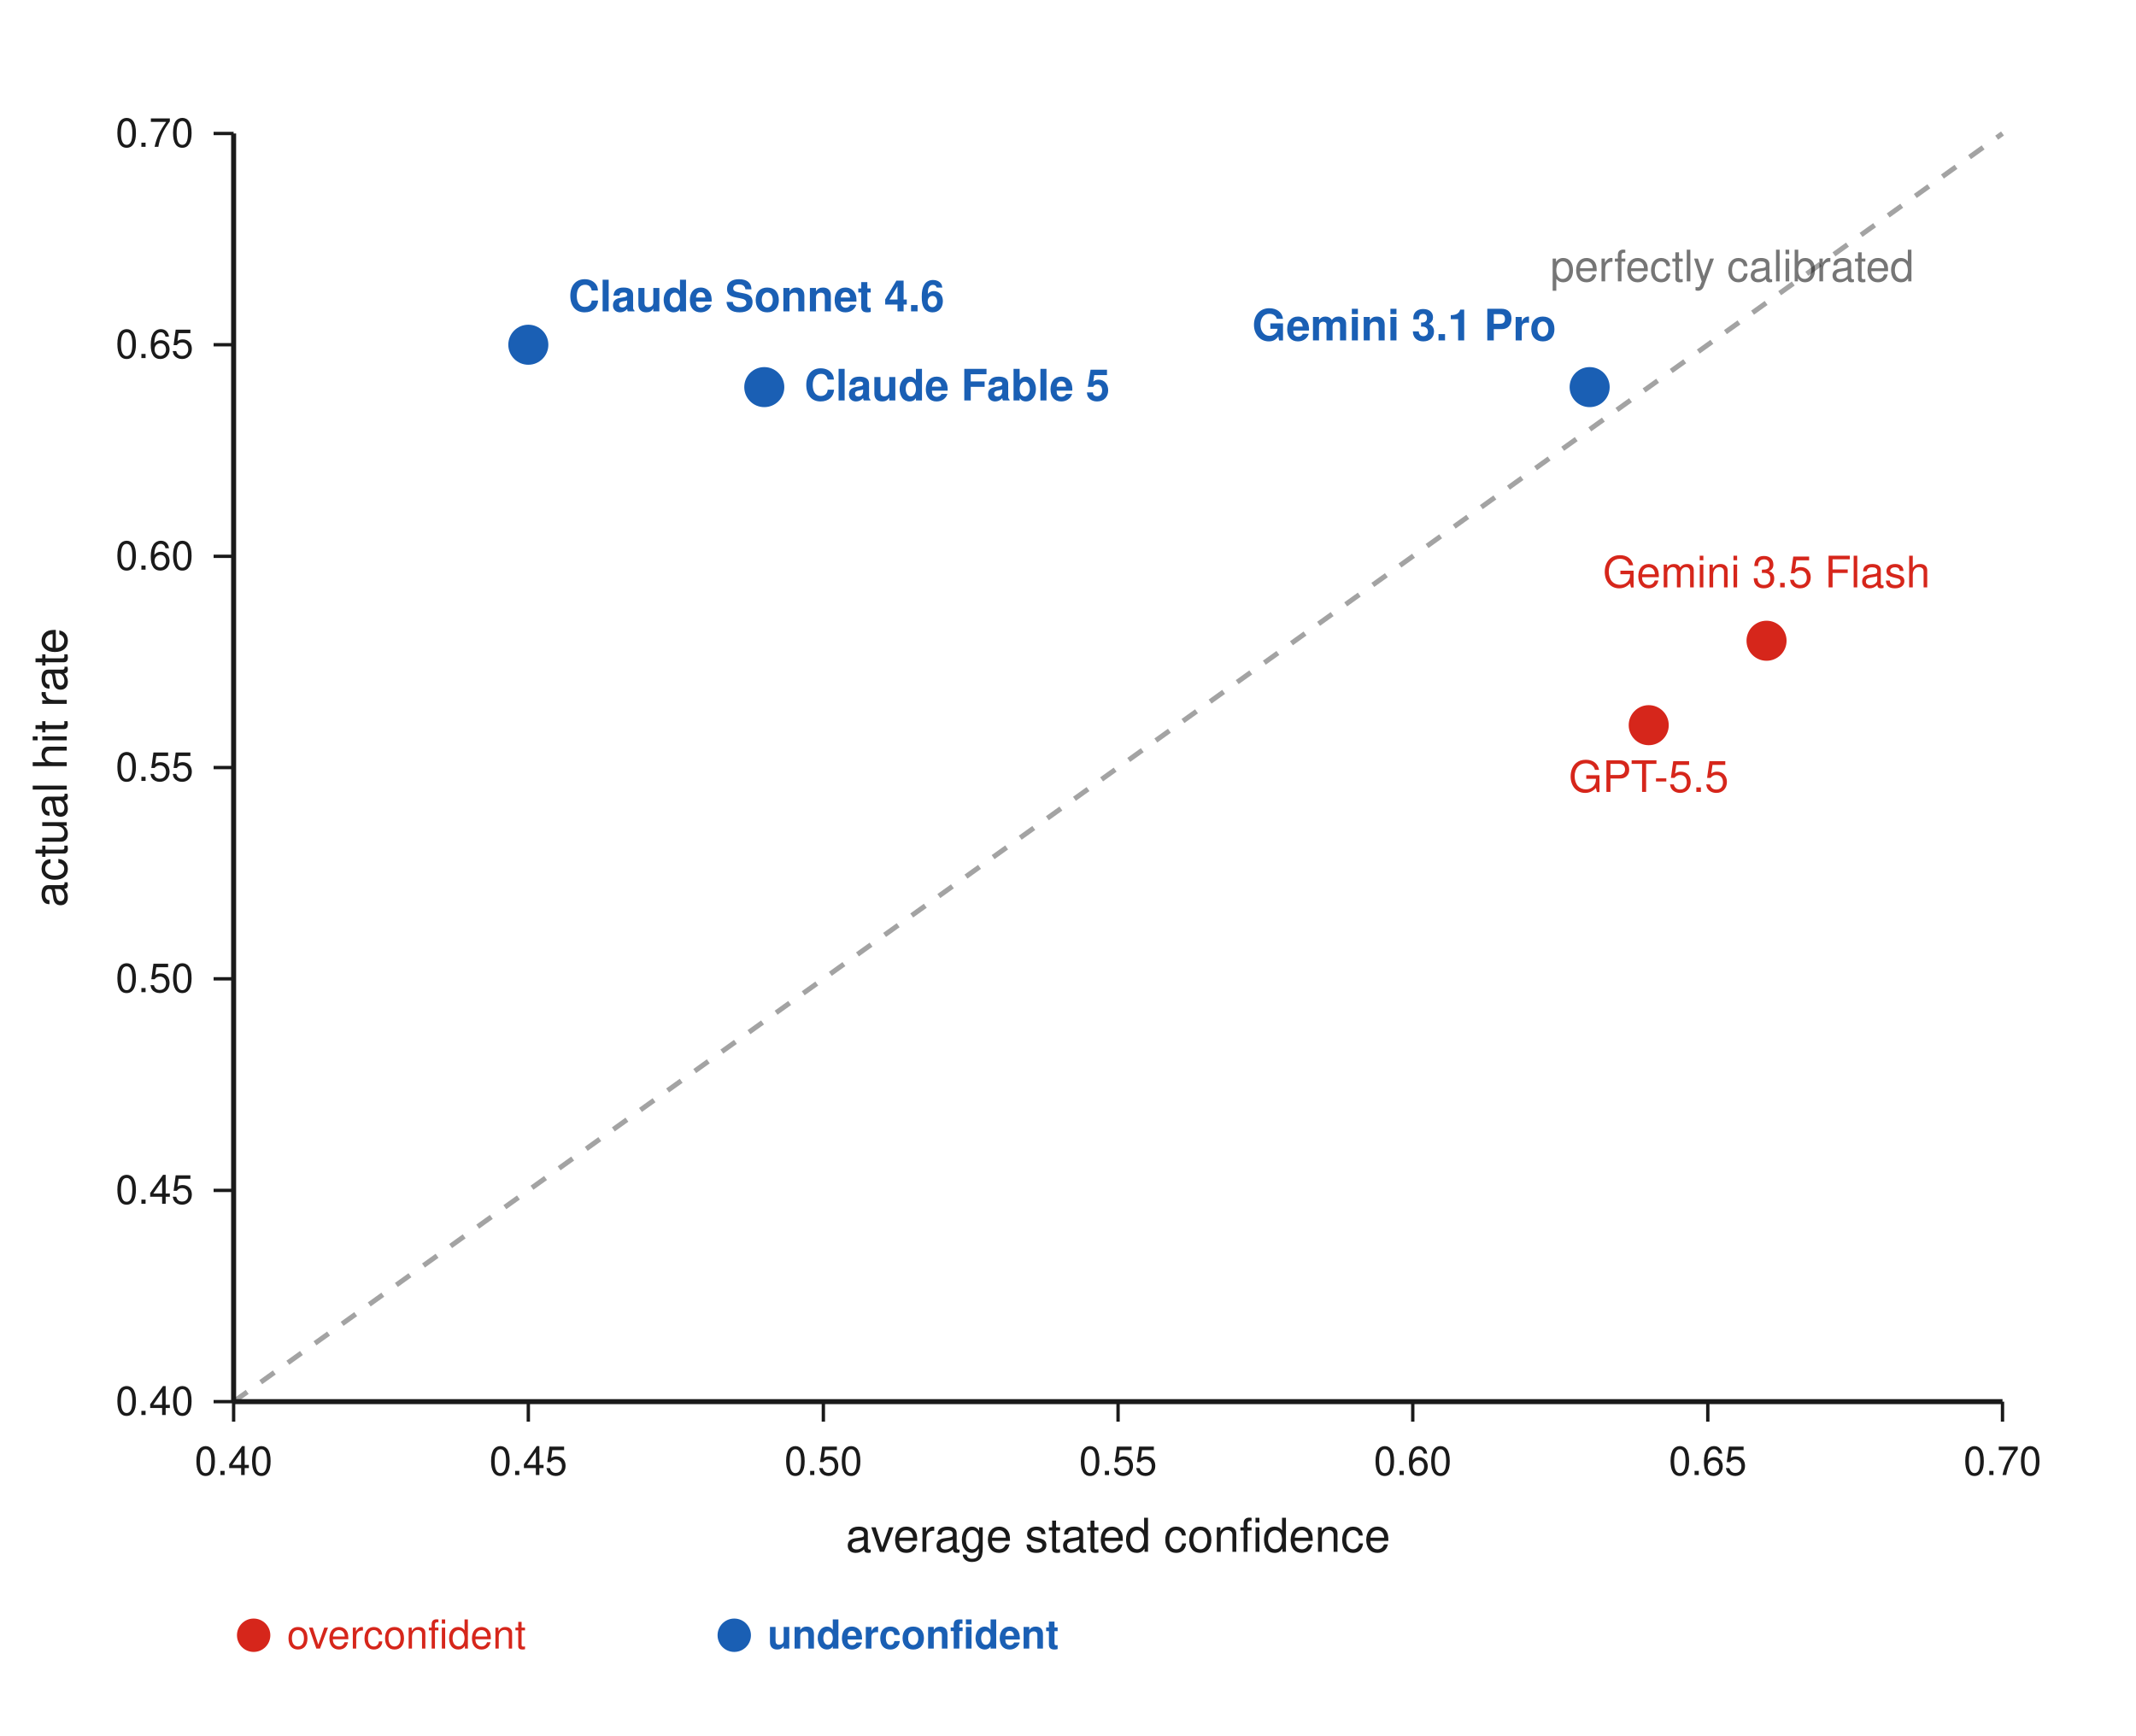
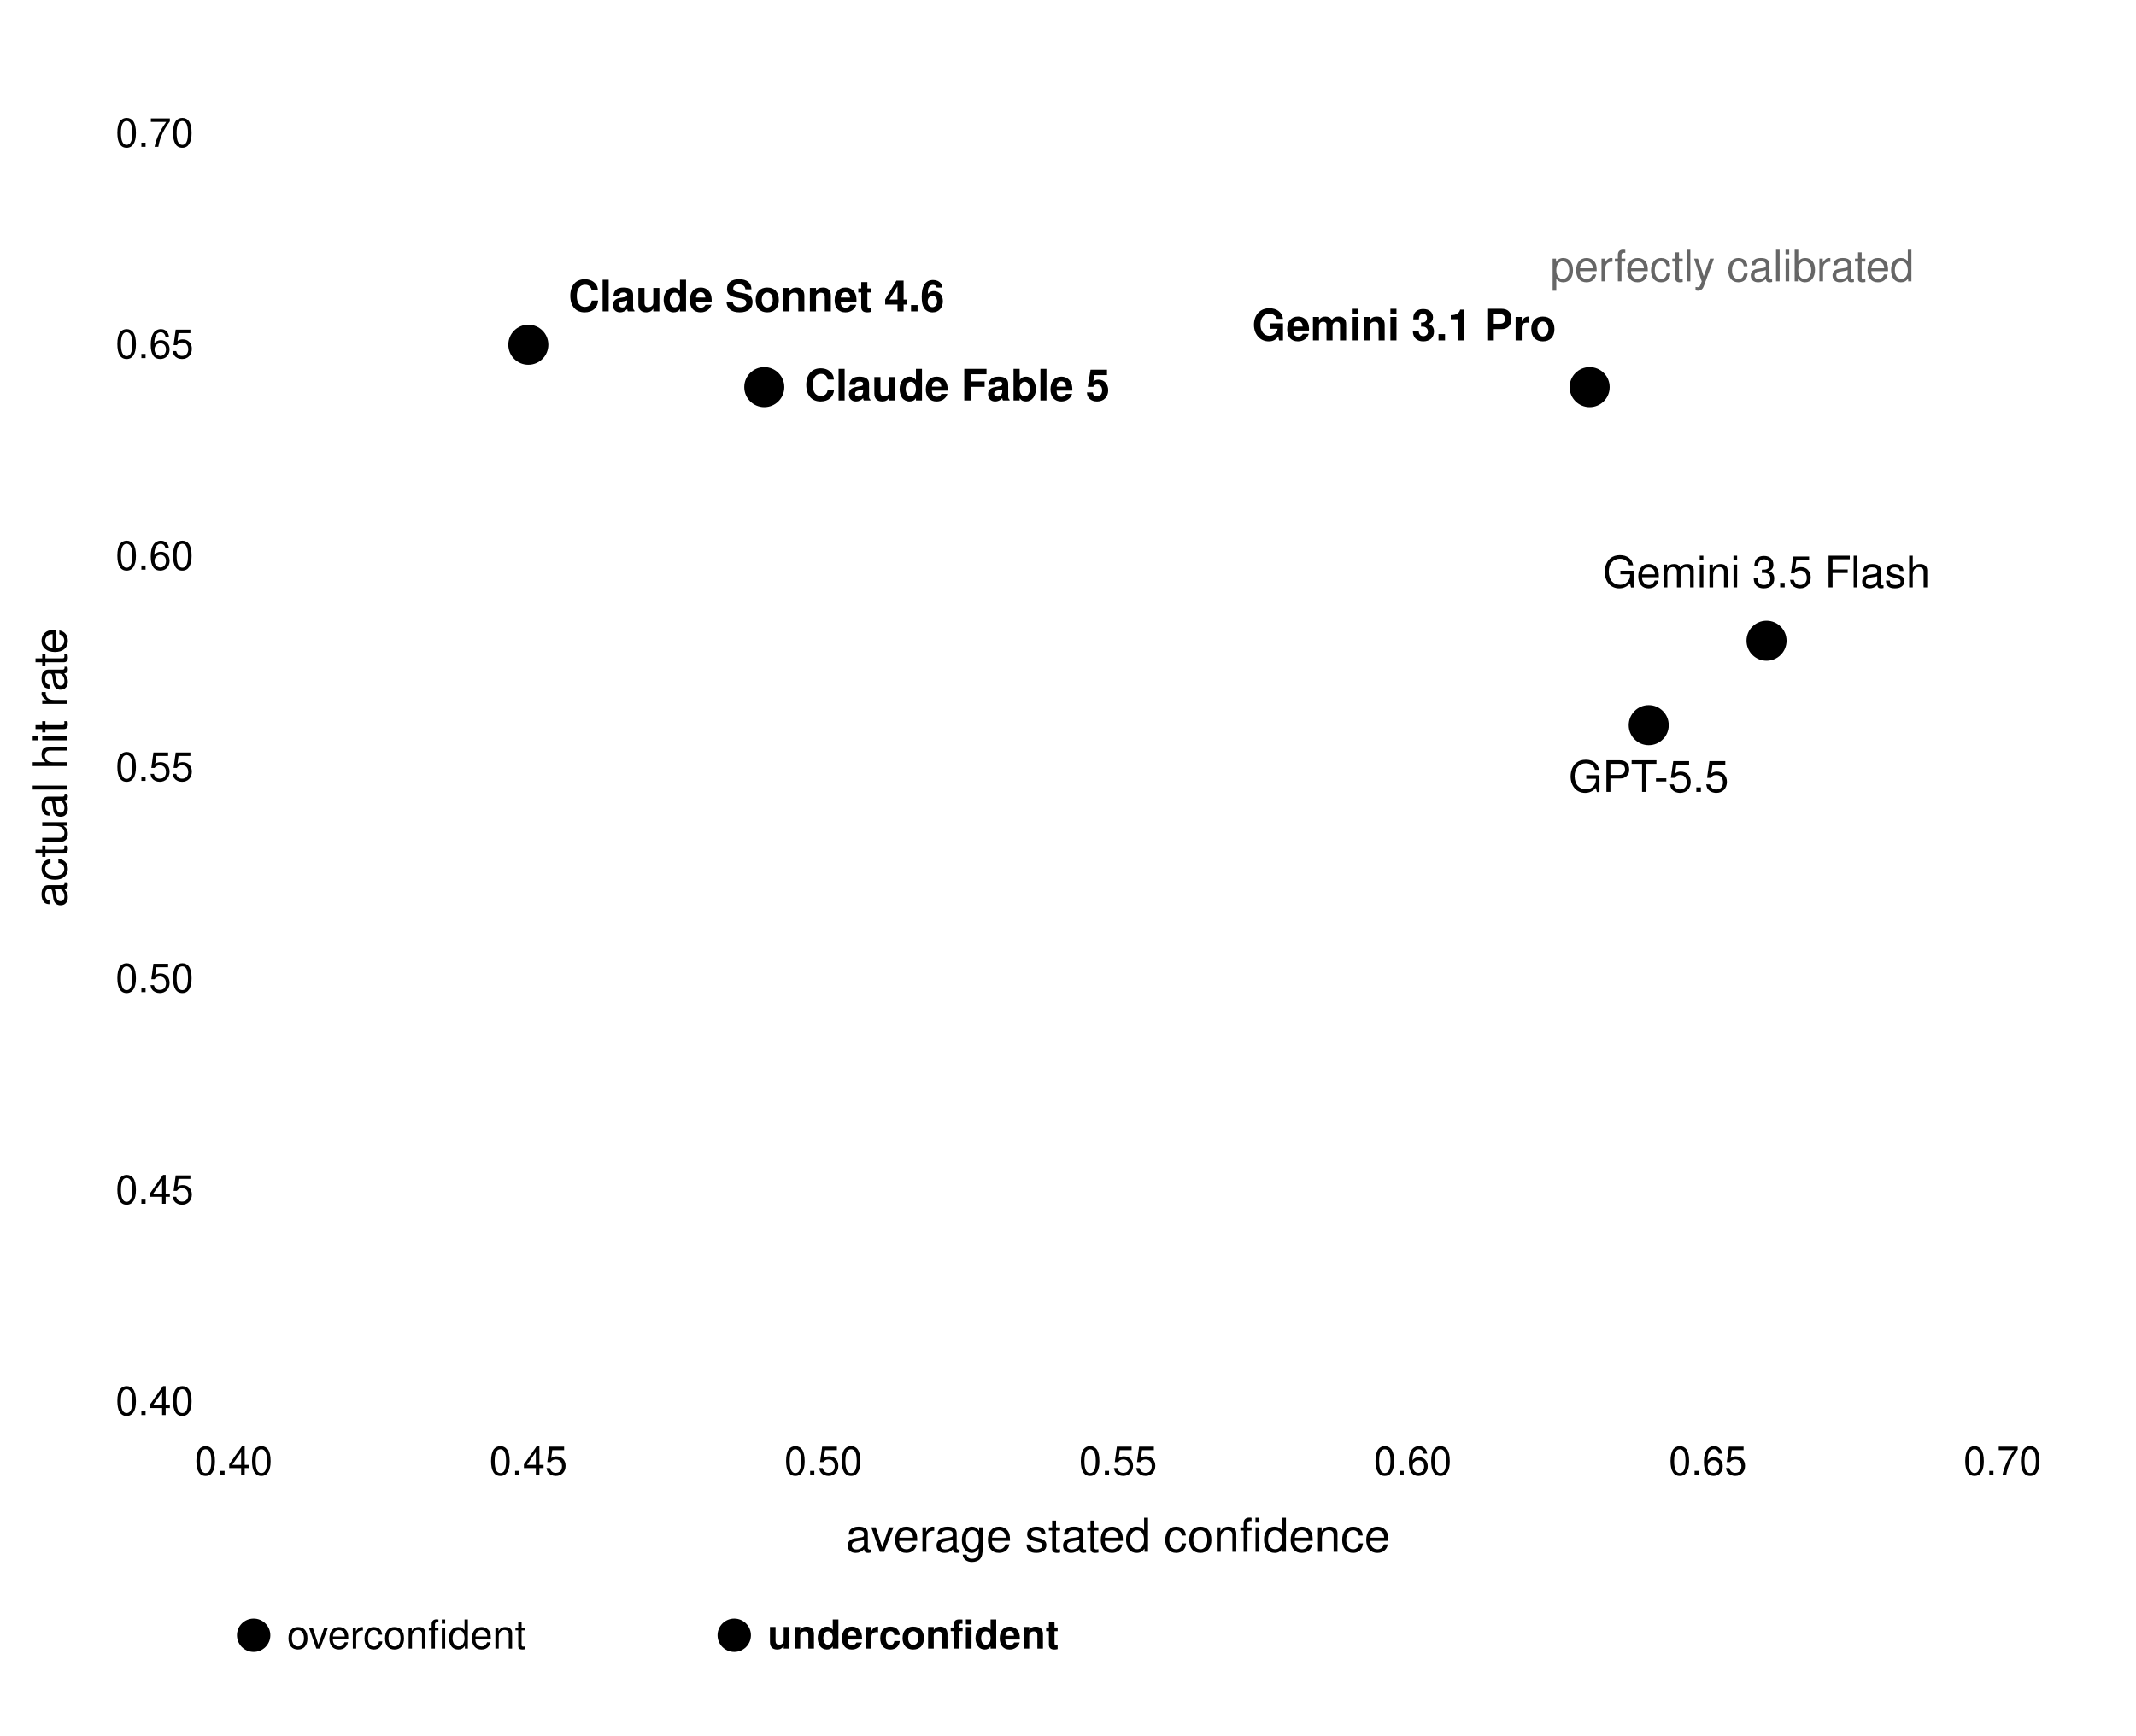
<svg xmlns="http://www.w3.org/2000/svg" viewBox="0 0 640 520" font-family="'Helvetica Neue', 'Arial Nova', Helvetica, Arial, sans-serif" role="img" aria-label="Scatter plot of average stated confidence against actual hit rate for each AI model, with a dashed perfectly-calibrated line. GPT-5.5 and Gemini 3.5 Flash sit above the line (overconfident), Gemini 3.1 Pro sits on it, and Claude Fable 5 and Claude Sonnet 4.6 sit below it (underconfident).">
  <style>
-   text { fill: #1a1a1a; }
-   .axis, .tick { stroke: #1a1a1a; }
-   .diagonal { stroke: #1a1a1a; opacity: 0.4; }
-   .diagonal-label { fill: #1a1a1a; opacity: 0.6; }
-   .dot-blue { fill: #1a5fb4; }
-   .dot-red { fill: #d6261b; }
-   .dot-grey { fill: #1a1a1a; opacity: 0.55; }
-   .label-blue { fill: #1a5fb4; font-weight: 700; }
-   .label-red { fill: #d6261b; }
-   .label-grey { fill: #1a1a1a; opacity: 0.55; }
-   @media (prefers-color-scheme: dark) {
-     text { fill: #f0f0f0; }
-     .axis, .tick { stroke: #f0f0f0; }
-     .diagonal { stroke: #f0f0f0; opacity: 0.4; }
-     .diagonal-label { fill: #f0f0f0; opacity: 0.6; }
-     .dot-blue { fill: #5fa8f5; }
-     .dot-red { fill: #ff3b30; }
-     .dot-grey { fill: #f0f0f0; opacity: 0.55; }
-     .label-blue { fill: #5fa8f5; font-weight: 700; }
-     .label-red { fill: #ff3b30; }
-     .label-grey { fill: #f0f0f0; opacity: 0.55; }
-   }
+   text { fill: light-dark(#1a1a1a, #f0f0f0); }
+   .axis, .tick { stroke: light-dark(#1a1a1a, #f0f0f0); }
+   .diagonal { stroke: light-dark(#1a1a1a, #f0f0f0); opacity: 0.4; }
+   .diagonal-label { fill: light-dark(#1a1a1a, #f0f0f0); opacity: 0.6; }
+   .dot-blue { fill: light-dark(#1a5fb4, #5fa8f5); }
+   .dot-red { fill: light-dark(#d6261b, #ff3b30); }
+   .dot-grey { fill: light-dark(#1a1a1a, #f0f0f0); opacity: 0.55; }
+   .label-blue { fill: light-dark(#1a5fb4, #5fa8f5); font-weight: 700; }
+   .label-red { fill: light-dark(#d6261b, #ff3b30); }
+   .label-grey { fill: light-dark(#1a1a1a, #f0f0f0); opacity: 0.55; }
</style>
  <line class="axis" x1="70" y1="40" x2="70" y2="420" stroke-width="1.5" />
  <line class="axis" x1="70" y1="420" x2="600" y2="420" stroke-width="1.5" />
  <line class="diagonal" x1="70.0" y1="420.0" x2="600.0" y2="40.0" stroke-width="1.5" stroke-dasharray="5,5" />
  <text class="diagonal-label" x="573.5" y="84.3" font-size="13" text-anchor="end">perfectly calibrated</text>
  <line class="tick" x1="70.0" y1="420" x2="70.0" y2="426" stroke-width="1" />
  <text x="70.0" y="442" font-size="12" text-anchor="middle">0.40</text>
  <line class="tick" x1="64" y1="420.0" x2="70" y2="420.0" stroke-width="1" />
  <text x="58" y="424.0" font-size="12" text-anchor="end">0.40</text>
  <line class="tick" x1="158.3" y1="420" x2="158.3" y2="426" stroke-width="1" />
  <text x="158.3" y="442" font-size="12" text-anchor="middle">0.45</text>
  <line class="tick" x1="64" y1="356.7" x2="70" y2="356.7" stroke-width="1" />
  <text x="58" y="360.7" font-size="12" text-anchor="end">0.45</text>
  <line class="tick" x1="246.7" y1="420" x2="246.7" y2="426" stroke-width="1" />
  <text x="246.7" y="442" font-size="12" text-anchor="middle">0.50</text>
  <line class="tick" x1="64" y1="293.3" x2="70" y2="293.3" stroke-width="1" />
  <text x="58" y="297.3" font-size="12" text-anchor="end">0.50</text>
  <line class="tick" x1="335.0" y1="420" x2="335.0" y2="426" stroke-width="1" />
  <text x="335.0" y="442" font-size="12" text-anchor="middle">0.55</text>
  <line class="tick" x1="64" y1="230.0" x2="70" y2="230.0" stroke-width="1" />
  <text x="58" y="234.0" font-size="12" text-anchor="end">0.55</text>
  <line class="tick" x1="423.3" y1="420" x2="423.3" y2="426" stroke-width="1" />
  <text x="423.3" y="442" font-size="12" text-anchor="middle">0.60</text>
  <line class="tick" x1="64" y1="166.7" x2="70" y2="166.7" stroke-width="1" />
  <text x="58" y="170.7" font-size="12" text-anchor="end">0.60</text>
  <line class="tick" x1="511.7" y1="420" x2="511.7" y2="426" stroke-width="1" />
  <text x="511.7" y="442" font-size="12" text-anchor="middle">0.65</text>
  <line class="tick" x1="64" y1="103.3" x2="70" y2="103.3" stroke-width="1" />
  <text x="58" y="107.3" font-size="12" text-anchor="end">0.65</text>
  <line class="tick" x1="600.0" y1="420" x2="600.0" y2="426" stroke-width="1" />
  <text x="600.0" y="442" font-size="12" text-anchor="middle">0.70</text>
  <line class="tick" x1="64" y1="40.0" x2="70" y2="40.0" stroke-width="1" />
  <text x="58" y="44.0" font-size="12" text-anchor="end">0.70</text>
  <text x="335.0" y="465" font-size="14" text-anchor="middle">average stated confidence</text>
  <text x="20" y="230.0" font-size="14" text-anchor="middle" transform="rotate(-90 20 230.0)">actual hit rate</text>
  <circle class="dot-red" cx="76" cy="490" r="5" />
  <text class="label-red" x="86" y="494" font-size="12" text-anchor="start">overconfident</text>
  <circle class="dot-blue" cx="220" cy="490" r="5" />
  <text class="label-blue" x="230" y="494" font-size="12" text-anchor="start">underconfident</text>
  <circle class="dot-red" cx="494.0" cy="217.3" r="6" />
  <text class="label-red" x="494.0" y="237.3" font-size="13" text-anchor="middle">GPT-5.5</text>
  <circle class="dot-red" cx="529.3" cy="192.0" r="6" />
  <text class="label-red" x="529.3" y="176.0" font-size="13" text-anchor="middle">Gemini 3.5 Flash</text>
  <circle class="dot-blue" cx="476.3" cy="116.0" r="6" />
  <text class="label-blue" x="466.3" y="102.0" font-size="13" text-anchor="end">Gemini 3.1 Pro</text>
  <circle class="dot-blue" cx="229.0" cy="116.0" r="6" />
  <text class="label-blue" x="241.0" y="120.0" font-size="13" text-anchor="start">Claude Fable 5</text>
  <circle class="dot-blue" cx="158.3" cy="103.3" r="6" />
  <text class="label-blue" x="170.3" y="93.3" font-size="13" text-anchor="start">Claude Sonnet 4.6</text>
</svg>
